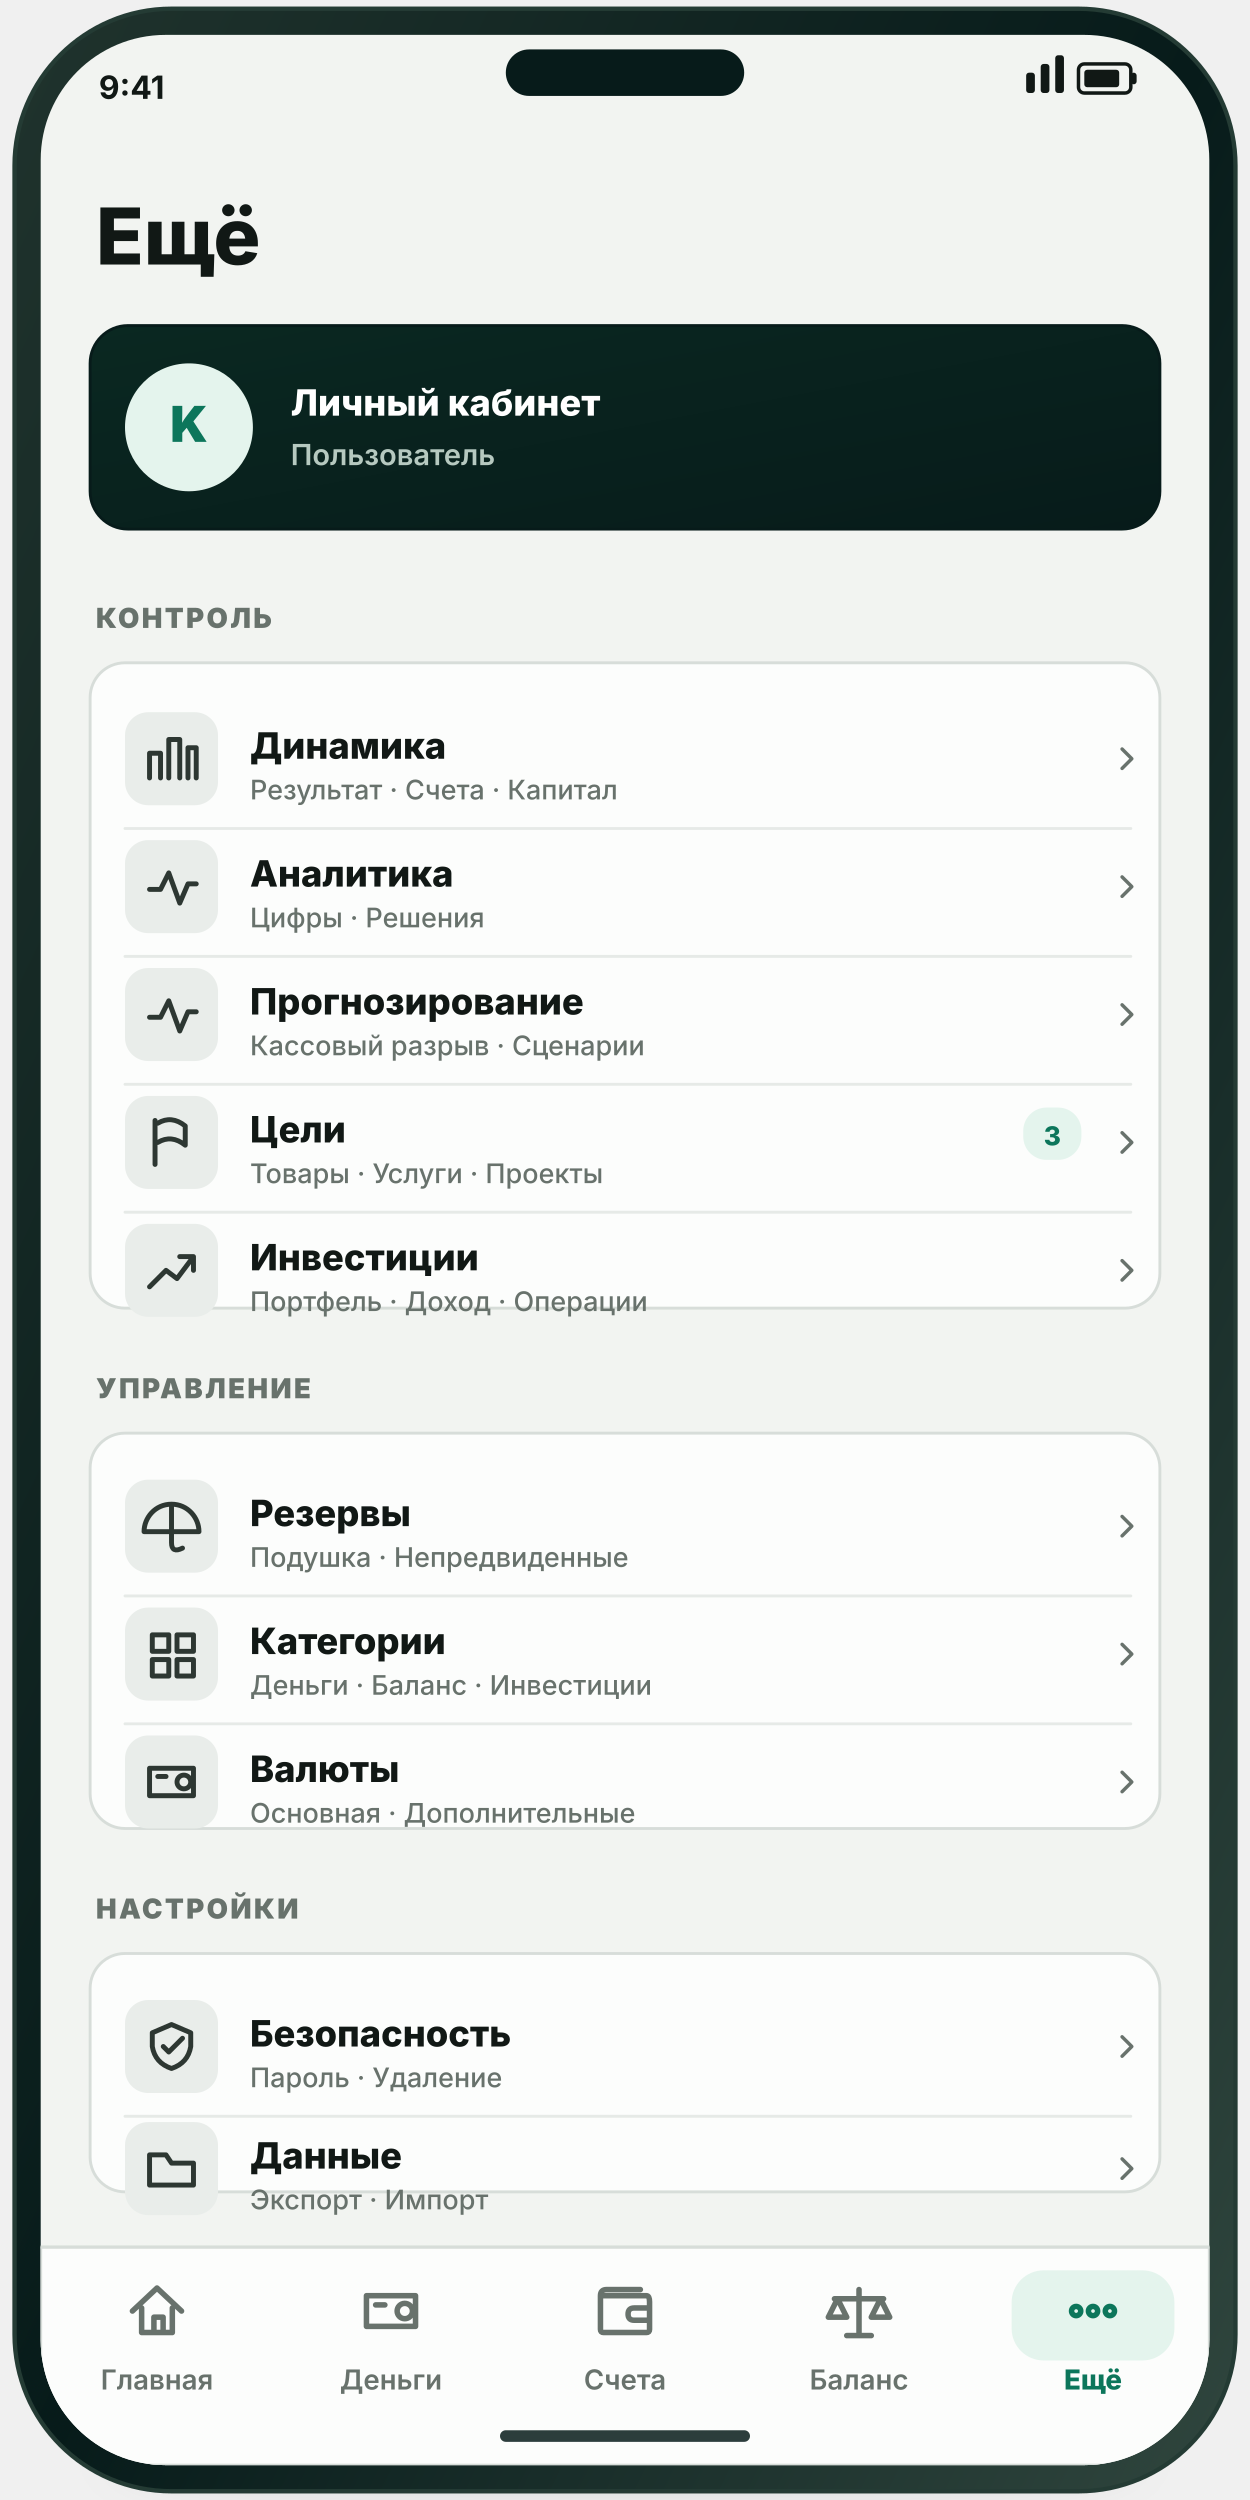
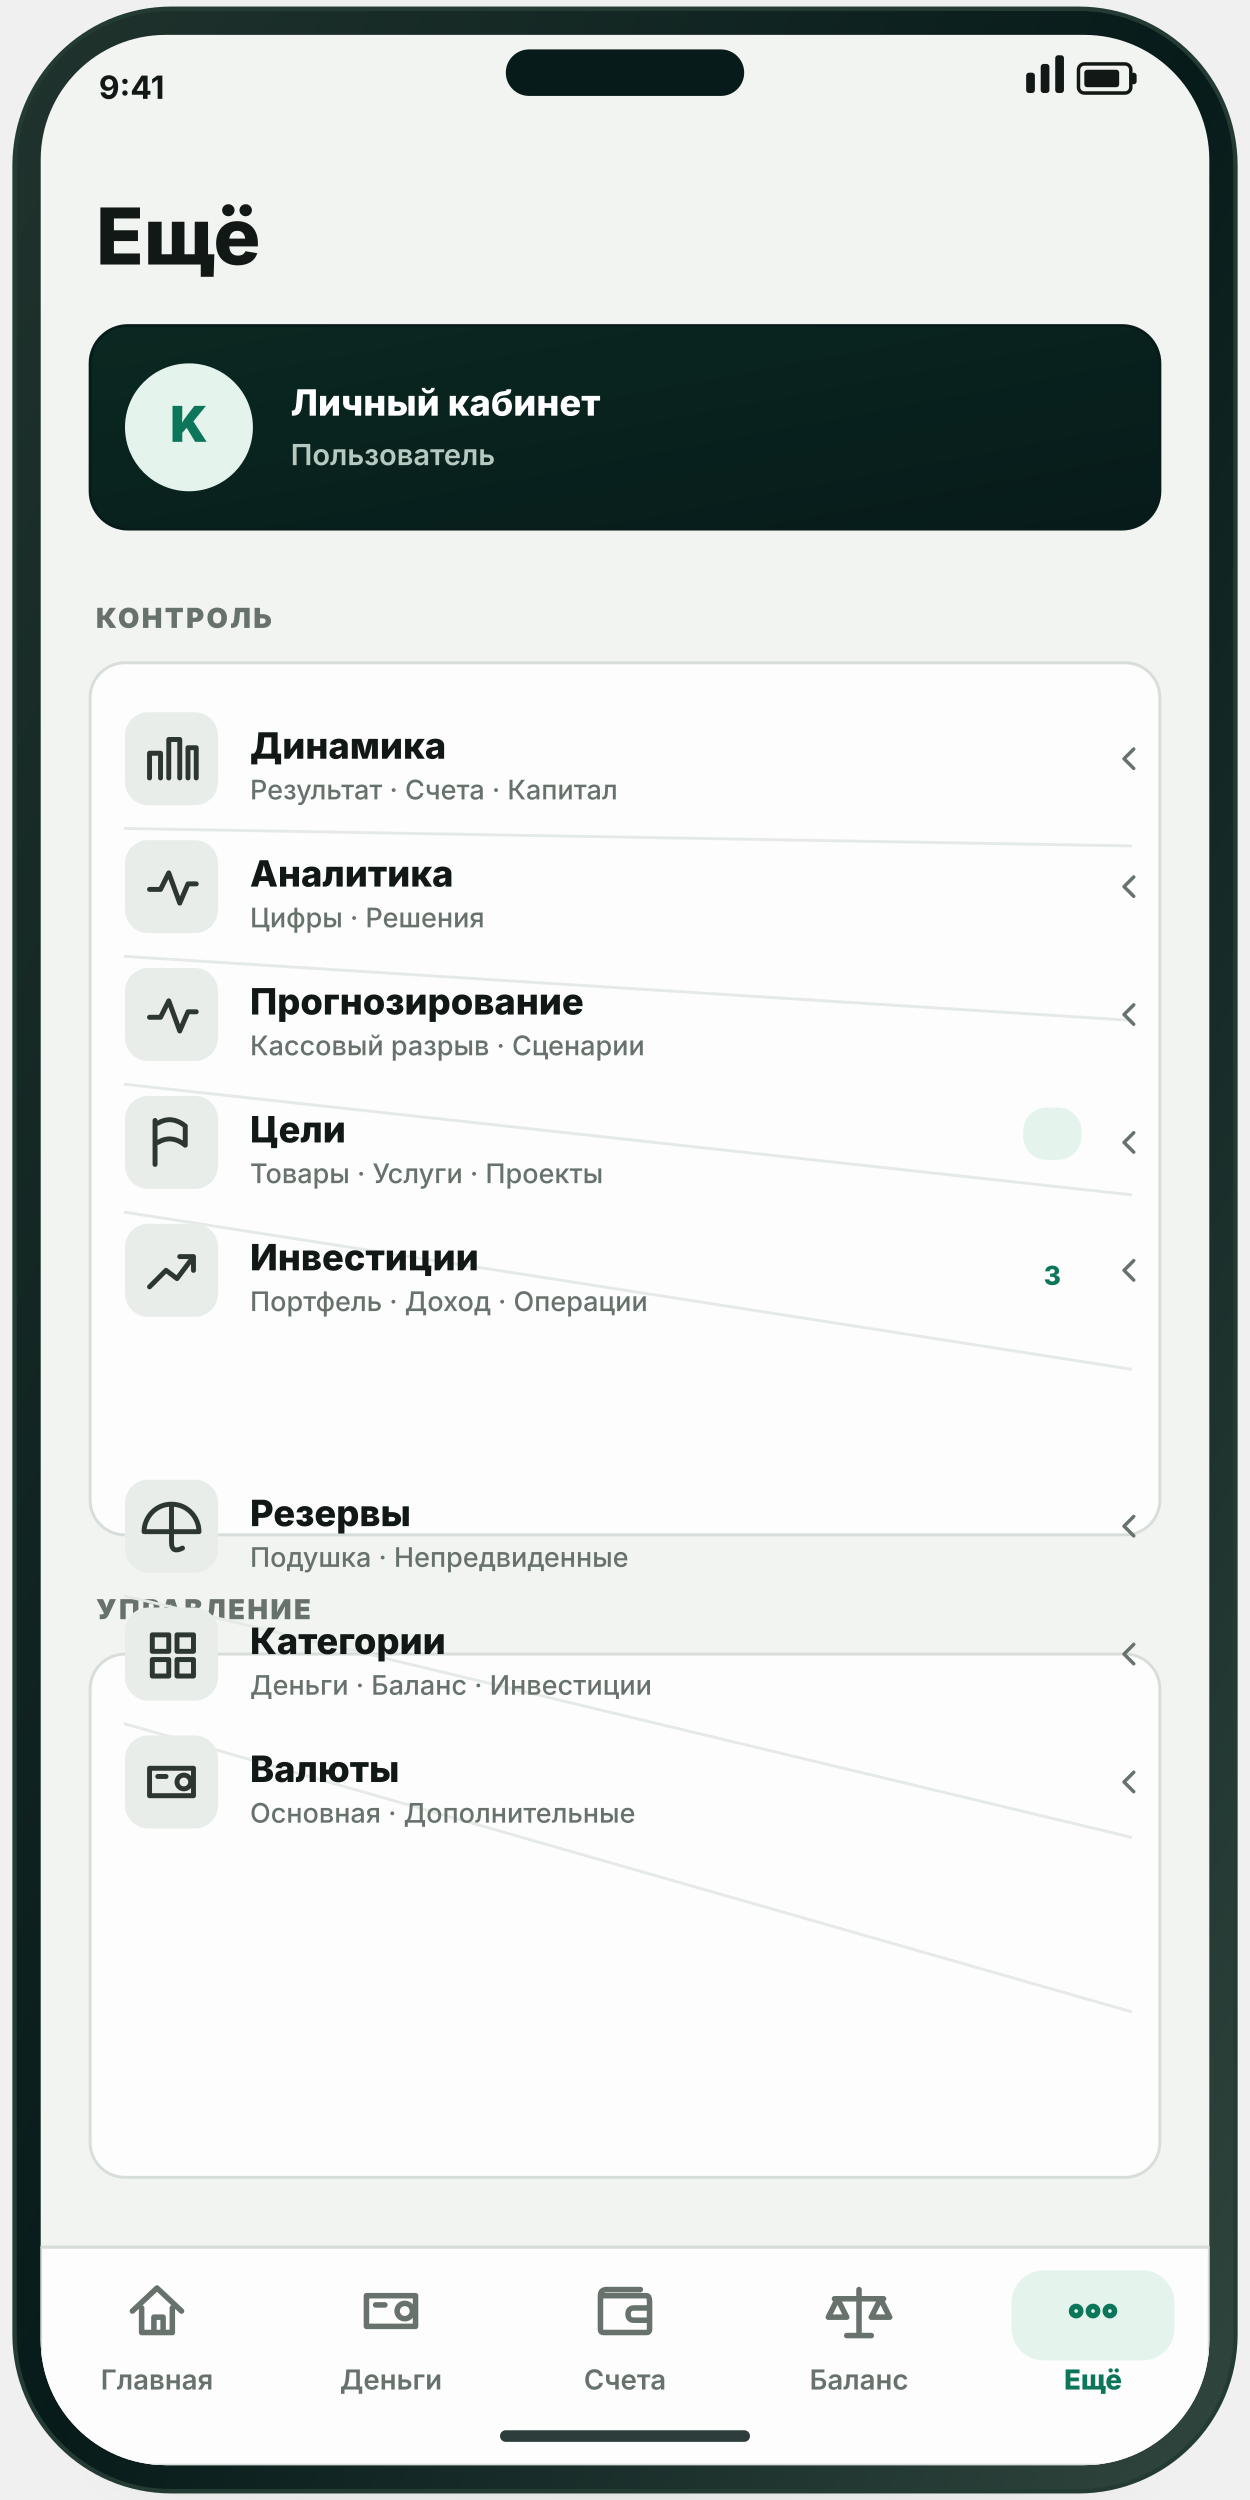
<svg xmlns="http://www.w3.org/2000/svg" width="820" height="1640" viewBox="0 0 430 860" role="img" aria-label="Экран приложения Kapital">
  <defs>
    <linearGradient id="frame" x1="0" y1="0" x2="1" y2="1">
      <stop offset="0" stop-color="#20332D" />
      <stop offset=".5" stop-color="#071B1A" />
      <stop offset="1" stop-color="#30463E" />
    </linearGradient>
    <linearGradient id="hero" x1="0" y1="0" x2="1" y2="1">
      <stop offset="0" stop-color="#0A2821" />
      <stop offset="1" stop-color="#071B1A" />
    </linearGradient>
    <filter id="shadow" x="-30%" y="-20%" width="160%" height="150%">
      <feGaussianBlur stdDeviation="9" />
    </filter>
    <clipPath id="screenClip">
      <rect x="14" y="12" width="402" height="836" rx="43" />
    </clipPath>
  </defs>
  <ellipse cx="215" cy="842" rx="175" ry="12" fill="#071B1A" opacity=".18" filter="url(#shadow)" />
  <rect x="5" y="3" width="420" height="854" rx="54" fill="url(#frame)" stroke="#243B34" stroke-width="1.5" />
  <g clip-path="url(#screenClip)">
    <rect x="14" y="12" width="402" height="836" rx="43" fill="#F2F4F1" stroke="none" stroke-width="1" />
    <text x="34" y="34" font-family="Inter,Arial,sans-serif" font-size="11" font-weight="750" fill="#111815" text-anchor="start">9:41</text>
    <g fill="#111815">
      <rect x="353" y="25" width="3" height="7" rx="1" />
      <rect x="358" y="22" width="3" height="10" rx="1" />
      <rect x="363" y="19" width="3" height="13" rx="1" />
      <rect x="371" y="22" width="18" height="10" rx="2" fill="none" stroke="#111815" stroke-width="1.2" />
      <rect x="389" y="25" width="2" height="4" rx="1" />
      <rect x="373" y="24" width="12" height="6" rx="1" />
    </g>
    <rect x="174" y="17" width="82" height="16" rx="8" fill="#071B1A" stroke="none" stroke-width="1" />
    <text x="33" y="91" font-family="Inter,Arial,sans-serif" font-size="27" font-weight="800" fill="#111815" text-anchor="start">Ещё</text>
    <rect x="31" y="112" width="368" height="70" rx="13" fill="url(#hero)" stroke="#071B1A" stroke-width="1" />
    <circle cx="65" cy="147" r="22" fill="#E4F4ED" stroke="none" stroke-width="1" />
    <text x="65" y="152" font-family="Inter,Arial,sans-serif" font-size="17" font-weight="850" fill="#0C765B" text-anchor="middle">K</text>
    <text x="100" y="143" font-family="Inter,Arial,sans-serif" font-size="12.5" font-weight="800" fill="#FFFFFF" text-anchor="start">Личный кабинет</text>
    <text x="100" y="160" font-family="Inter,Arial,sans-serif" font-size="10" font-weight="600" fill="#B6C9C0" text-anchor="start">Пользователь</text>
    <text x="33" y="216" font-family="Inter,Arial,sans-serif" font-size="9.5" font-weight="850" fill="#68726C" text-anchor="" letter-spacing=".8">КОНТРОЛЬ</text>
-     <rect x="31" y="228" width="368" height="222" rx="12" fill="#FCFDFC" stroke="#D7DDD9" stroke-width="1" />
+     <rect x="31" y="228" width="368" height="300" rx="12" fill="#FCFDFC" stroke="#D7DDD9" stroke-width="1" />
    <rect x="43" y="245" width="32" height="32" rx="8" fill="#E9EDEA" stroke="none" stroke-width="1" />
    <g transform="translate(59 261) scale(0.9444444)" fill="none" stroke="#2D3732" stroke-width="1.8" stroke-linecap="round" stroke-linejoin="round">
      <path d="M-8 7 V-2 H-4 V7 M-1 7 V-7 H3 V7 M6 7 V-4 H9 V7" />
    </g>
    <text x="86" y="261" font-family="Inter,Arial,sans-serif" font-size="12.5" font-weight="800" fill="#111815" text-anchor="start">Динамика</text>
    <text x="86" y="275" font-family="Inter,Arial,sans-serif" font-size="9.3" font-weight="550" fill="#68726C" text-anchor="start">Результат · Счета · Капитал</text>
    <g transform="translate(388 261) scale(0.6666667)" fill="none" stroke="#68726C" stroke-width="1.8" stroke-linecap="round" stroke-linejoin="round">
-       <path d="M-3 -5 L2 0 L-3 5" />
+       <path d="M-3 -5 L2 0 L-3 5" transform="scale(-1 1)" />
    </g>
-     <path d="M43 285 L389 285" fill="none" stroke="#E6EAE7" stroke-width="1" stroke-linecap="round" />
+     <path d="M43 285 L389 291" fill="none" stroke="#E6EAE7" stroke-width="1" stroke-linecap="round" />
    <rect x="43" y="289" width="32" height="32" rx="8" fill="#E9EDEA" stroke="none" stroke-width="1" />
    <g transform="translate(59 305) scale(0.9444444)" fill="none" stroke="#2D3732" stroke-width="1.8" stroke-linecap="round" stroke-linejoin="round">
      <path d="M-8 1 H-4 L-1 -5 L3 6 L6 -1 H9" />
    </g>
    <text x="86" y="305" font-family="Inter,Arial,sans-serif" font-size="12.5" font-weight="800" fill="#111815" text-anchor="start">Аналитика</text>
    <text x="86" y="319" font-family="Inter,Arial,sans-serif" font-size="9.3" font-weight="550" fill="#68726C" text-anchor="start">Цифры · Решения</text>
    <g transform="translate(388 305) scale(0.6666667)" fill="none" stroke="#68726C" stroke-width="1.8" stroke-linecap="round" stroke-linejoin="round">
-       <path d="M-3 -5 L2 0 L-3 5" />
+       <path d="M-3 -5 L2 0 L-3 5" transform="scale(-1 1)" />
    </g>
-     <path d="M43 329 L389 329" fill="none" stroke="#E6EAE7" stroke-width="1" stroke-linecap="round" />
+     <path d="M43 329 L389 351" fill="none" stroke="#E6EAE7" stroke-width="1" stroke-linecap="round" />
    <rect x="43" y="333" width="32" height="32" rx="8" fill="#E9EDEA" stroke="none" stroke-width="1" />
    <g transform="translate(59 349) scale(0.9444444)" fill="none" stroke="#2D3732" stroke-width="1.8" stroke-linecap="round" stroke-linejoin="round">
      <path d="M-8 1 H-4 L-1 -5 L3 6 L6 -1 H9" />
    </g>
    <text x="86" y="349" font-family="Inter,Arial,sans-serif" font-size="12.5" font-weight="800" fill="#111815" text-anchor="start">Прогнозирование</text>
    <text x="86" y="363" font-family="Inter,Arial,sans-serif" font-size="9.3" font-weight="550" fill="#68726C" text-anchor="start">Кассовый разрыв · Сценарии</text>
    <g transform="translate(388 349) scale(0.6666667)" fill="none" stroke="#68726C" stroke-width="1.8" stroke-linecap="round" stroke-linejoin="round">
-       <path d="M-3 -5 L2 0 L-3 5" />
+       <path d="M-3 -5 L2 0 L-3 5" transform="scale(-1 1)" />
    </g>
-     <path d="M43 373 L389 373" fill="none" stroke="#E6EAE7" stroke-width="1" stroke-linecap="round" />
+     <path d="M43 373 L389 411" fill="none" stroke="#E6EAE7" stroke-width="1" stroke-linecap="round" />
    <rect x="43" y="377" width="32" height="32" rx="8" fill="#E9EDEA" stroke="none" stroke-width="1" />
    <g transform="translate(59 393) scale(0.9444444)" fill="none" stroke="#2D3732" stroke-width="1.8" stroke-linecap="round" stroke-linejoin="round">
      <path d="M-6 8 V-8 M-5 -7 Q0 -10 5 -6 V1 Q0 -3 -5 0" />
    </g>
    <text x="86" y="393" font-family="Inter,Arial,sans-serif" font-size="12.5" font-weight="800" fill="#111815" text-anchor="start">Цели</text>
    <text x="86" y="407" font-family="Inter,Arial,sans-serif" font-size="9.3" font-weight="550" fill="#68726C" text-anchor="start">Товары · Услуги · Проекты</text>
    <g transform="translate(388 393) scale(0.6666667)" fill="none" stroke="#68726C" stroke-width="1.8" stroke-linecap="round" stroke-linejoin="round">
-       <path d="M-3 -5 L2 0 L-3 5" />
+       <path d="M-3 -5 L2 0 L-3 5" transform="scale(-1 1)" />
    </g>
    <rect x="352" y="381" width="20" height="18" rx="8" fill="#E4F4ED" stroke="none" stroke-width="1" />
-     <text x="362" y="394" font-family="Inter,Arial,sans-serif" font-size="9" font-weight="800" fill="#0C765B" text-anchor="middle">3</text>
-     <path d="M43 417 L389 417" fill="none" stroke="#E6EAE7" stroke-width="1" stroke-linecap="round" />
+     <text x="362" y="442" font-family="Inter,Arial,sans-serif" font-size="9" font-weight="800" fill="#0C765B" text-anchor="middle">3</text>
+     <path d="M43 417 L389 471" fill="none" stroke="#E6EAE7" stroke-width="1" stroke-linecap="round" />
    <rect x="43" y="421" width="32" height="32" rx="8" fill="#E9EDEA" stroke="none" stroke-width="1" />
    <g transform="translate(59 437) scale(0.9444444)" fill="none" stroke="#2D3732" stroke-width="1.8" stroke-linecap="round" stroke-linejoin="round">
      <path d="M-8 6 L-2 0 L2 3 L8 -5 M3 -5 H8 V0" />
    </g>
    <text x="86" y="437" font-family="Inter,Arial,sans-serif" font-size="12.5" font-weight="800" fill="#111815" text-anchor="start">Инвестиции</text>
    <text x="86" y="451" font-family="Inter,Arial,sans-serif" font-size="9.3" font-weight="550" fill="#68726C" text-anchor="start">Портфель · Доход · Операции</text>
    <g transform="translate(388 437) scale(0.6666667)" fill="none" stroke="#68726C" stroke-width="1.8" stroke-linecap="round" stroke-linejoin="round">
-       <path d="M-3 -5 L2 0 L-3 5" />
+       <path d="M-3 -5 L2 0 L-3 5" transform="scale(-1 1)" />
    </g>
-     <text x="33" y="481" font-family="Inter,Arial,sans-serif" font-size="9.5" font-weight="850" fill="#68726C" text-anchor="" letter-spacing=".8">УПРАВЛЕНИЕ</text>
-     <rect x="31" y="493" width="368" height="136" rx="12" fill="#FCFDFC" stroke="#D7DDD9" stroke-width="1" />
+     <text x="33" y="557" font-family="Inter,Arial,sans-serif" font-size="9.5" font-weight="850" fill="#68726C" text-anchor="" letter-spacing=".8">УПРАВЛЕНИЕ</text>
+     <rect x="31" y="569" width="368" height="180" rx="12" fill="#FCFDFC" stroke="#D7DDD9" stroke-width="1" />
    <rect x="43" y="509" width="32" height="32" rx="8" fill="#E9EDEA" stroke="none" stroke-width="1" />
    <g transform="translate(59 525) scale(0.9444444)" fill="none" stroke="#2D3732" stroke-width="1.8" stroke-linecap="round" stroke-linejoin="round">
      <path d="M0 -8 C-6 -8 -10 -3 -10 2 H10 C10 -3 6 -8 0 -8 M0 -8 V6 Q0 10 4 8" />
    </g>
    <text x="86" y="525" font-family="Inter,Arial,sans-serif" font-size="12.5" font-weight="800" fill="#111815" text-anchor="start">Резервы</text>
    <text x="86" y="539" font-family="Inter,Arial,sans-serif" font-size="9.3" font-weight="550" fill="#68726C" text-anchor="start">Подушка · Непредвиденные</text>
    <g transform="translate(388 525) scale(0.6666667)" fill="none" stroke="#68726C" stroke-width="1.8" stroke-linecap="round" stroke-linejoin="round">
-       <path d="M-3 -5 L2 0 L-3 5" />
+       <path d="M-3 -5 L2 0 L-3 5" transform="scale(-1 1)" />
    </g>
-     <path d="M43 549 L389 549" fill="none" stroke="#E6EAE7" stroke-width="1" stroke-linecap="round" />
+     <path d="M43 549 L389 632" fill="none" stroke="#E6EAE7" stroke-width="1" stroke-linecap="round" />
    <rect x="43" y="553" width="32" height="32" rx="8" fill="#E9EDEA" stroke="none" stroke-width="1" />
    <g transform="translate(59 569) scale(0.9444444)" fill="none" stroke="#2D3732" stroke-width="1.8" stroke-linecap="round" stroke-linejoin="round">
      <path d="M-7 -7 H-1 V-1 H-7 Z M2 -7 H8 V-1 H2 Z M-7 2 H-1 V8 H-7 Z M2 2 H8 V8 H2 Z" />
    </g>
    <text x="86" y="569" font-family="Inter,Arial,sans-serif" font-size="12.5" font-weight="800" fill="#111815" text-anchor="start">Категории</text>
    <text x="86" y="583" font-family="Inter,Arial,sans-serif" font-size="9.3" font-weight="550" fill="#68726C" text-anchor="start">Деньги · Баланс · Инвестиции</text>
    <g transform="translate(388 569) scale(0.6666667)" fill="none" stroke="#68726C" stroke-width="1.8" stroke-linecap="round" stroke-linejoin="round">
-       <path d="M-3 -5 L2 0 L-3 5" />
+       <path d="M-3 -5 L2 0 L-3 5" transform="scale(-1 1)" />
    </g>
-     <path d="M43 593 L389 593" fill="none" stroke="#E6EAE7" stroke-width="1" stroke-linecap="round" />
+     <path d="M43 593 L389 692" fill="none" stroke="#E6EAE7" stroke-width="1" stroke-linecap="round" />
    <rect x="43" y="597" width="32" height="32" rx="8" fill="#E9EDEA" stroke="none" stroke-width="1" />
    <g transform="translate(59 613) scale(0.9444444)" fill="none" stroke="#2D3732" stroke-width="1.8" stroke-linecap="round" stroke-linejoin="round">
      <path d="M-8 -5 H8 V5 H-8 Z M-5 -2 H-2 M2 0 A2.5 2.5 0 1 0 7 0 A2.5 2.5 0 1 0 2 0" />
    </g>
    <text x="86" y="613" font-family="Inter,Arial,sans-serif" font-size="12.5" font-weight="800" fill="#111815" text-anchor="start">Валюты</text>
    <text x="86" y="627" font-family="Inter,Arial,sans-serif" font-size="9.3" font-weight="550" fill="#68726C" text-anchor="start">Основная · Дополнительные</text>
    <g transform="translate(388 613) scale(0.6666667)" fill="none" stroke="#68726C" stroke-width="1.8" stroke-linecap="round" stroke-linejoin="round">
-       <path d="M-3 -5 L2 0 L-3 5" />
-     </g>
-     <text x="33" y="660" font-family="Inter,Arial,sans-serif" font-size="9.5" font-weight="850" fill="#68726C" text-anchor="" letter-spacing=".8">НАСТРОЙКИ</text>
-     <rect x="31" y="672" width="368" height="82" rx="12" fill="#FCFDFC" stroke="#D7DDD9" stroke-width="1" />
-     <rect x="43" y="688" width="32" height="32" rx="8" fill="#E9EDEA" stroke="none" stroke-width="1" />
-     <g transform="translate(59 704) scale(0.9444444)" fill="none" stroke="#2D3732" stroke-width="1.8" stroke-linecap="round" stroke-linejoin="round">
-       <path d="M0 -8 L7 -5 V0 Q6 6 0 8 Q-6 6 -7 0 V-5 Z M-3 0 L-1 2 L4 -3" />
-     </g>
-     <text x="86" y="704" font-family="Inter,Arial,sans-serif" font-size="12.5" font-weight="800" fill="#111815" text-anchor="start">Безопасность</text>
-     <text x="86" y="718" font-family="Inter,Arial,sans-serif" font-size="9.3" font-weight="550" fill="#68726C" text-anchor="start">Пароль · Удаление</text>
-     <g transform="translate(388 704) scale(0.6666667)" fill="none" stroke="#68726C" stroke-width="1.8" stroke-linecap="round" stroke-linejoin="round">
-       <path d="M-3 -5 L2 0 L-3 5" />
-     </g>
-     <path d="M43 728 L389 728" fill="none" stroke="#E6EAE7" stroke-width="1" stroke-linecap="round" />
-     <rect x="43" y="730" width="32" height="32" rx="8" fill="#E9EDEA" stroke="none" stroke-width="1" />
-     <g transform="translate(59 746) scale(0.9444444)" fill="none" stroke="#2D3732" stroke-width="1.8" stroke-linecap="round" stroke-linejoin="round">
-       <path d="M-8 -5 H-2 L0 -2 H8 V6 H-8 Z" />
-     </g>
-     <text x="86" y="746" font-family="Inter,Arial,sans-serif" font-size="12.5" font-weight="800" fill="#111815" text-anchor="start">Данные</text>
-     <text x="86" y="760" font-family="Inter,Arial,sans-serif" font-size="9.3" font-weight="550" fill="#68726C" text-anchor="start">Экспорт · Импорт</text>
-     <g transform="translate(388 746) scale(0.6666667)" fill="none" stroke="#68726C" stroke-width="1.8" stroke-linecap="round" stroke-linejoin="round">
-       <path d="M-3 -5 L2 0 L-3 5" />
+       <path d="M-3 -5 L2 0 L-3 5" transform="scale(-1 1)" />
    </g>
    <rect x="14" y="773" width="402" height="75" rx="0" fill="#FCFDFC" stroke="#D7DDD9" stroke-width="1" />
    <path d="M14 773 L416 773" fill="none" stroke="#D7DDD9" stroke-width="1" stroke-linecap="round" />
    <g transform="translate(54 795) scale(1.055556)" fill="none" stroke="#68726C" stroke-width="1.8" stroke-linecap="round" stroke-linejoin="round">
      <path d="M-8 0 L0 -7.5 L8 0 M-5 -1 V7 H5 V-1 M-1 7 V2 H2 V7" />
    </g>
    <text x="54" y="822" font-family="Inter,Arial,sans-serif" font-size="9.5" font-weight="600" fill="#68726C" text-anchor="middle">Главная</text>
    <g transform="translate(134.5 795) scale(1.055556)" fill="none" stroke="#68726C" stroke-width="1.8" stroke-linecap="round" stroke-linejoin="round">
      <path d="M-8 -5 H8 V5 H-8 Z M-5 -2 H-2 M2 0 A2.5 2.5 0 1 0 7 0 A2.5 2.5 0 1 0 2 0" />
    </g>
    <text x="134.5" y="822" font-family="Inter,Arial,sans-serif" font-size="9.5" font-weight="600" fill="#68726C" text-anchor="middle">Деньги</text>
    <g transform="translate(215 795) scale(1.055556)" fill="none" stroke="#68726C" stroke-width="1.8" stroke-linecap="round" stroke-linejoin="round">
      <path d="M-8 -5 H7 Q8 -5 8 -3 V6 Q8 7 7 7 H-7 Q-8 7 -8 6 V-5 Q-8 -7 -6 -7 H5 M3 -1 H8 V3 H3 Q1 3 1 1 Q1 -1 3 -1 Z" />
    </g>
    <text x="215" y="822" font-family="Inter,Arial,sans-serif" font-size="9.5" font-weight="600" fill="#68726C" text-anchor="middle">Счета</text>
    <g transform="translate(295.5 795) scale(1.055556)" fill="none" stroke="#68726C" stroke-width="1.8" stroke-linecap="round" stroke-linejoin="round">
      <path d="M0 -7 V7 M-8 -4 H8 M-7 -4 L-10 2 H-4 Z M7 -4 L4 2 H10 Z M-4 8 H4" />
    </g>
    <text x="295.5" y="822" font-family="Inter,Arial,sans-serif" font-size="9.5" font-weight="600" fill="#68726C" text-anchor="middle">Баланс</text>
    <rect x="348" y="781" width="56" height="31" rx="11" fill="#E4F4ED" stroke="none" stroke-width="1" />
    <g transform="translate(376 795) scale(1.055556)" fill="none" stroke="#0C765B" stroke-width="1.8" stroke-linecap="round" stroke-linejoin="round">
      <path d="M-7 0 A1.5 1.5 0 1 0 -4 0 A1.5 1.5 0 1 0 -7 0 M-1.5 0 A1.5 1.5 0 1 0 1.5 0 A1.5 1.5 0 1 0 -1.5 0 M4 0 A1.5 1.5 0 1 0 7 0 A1.5 1.5 0 1 0 4 0" />
    </g>
    <text x="376" y="822" font-family="Inter,Arial,sans-serif" font-size="9.5" font-weight="800" fill="#0C765B" text-anchor="middle">Ещё</text>
  </g>
  <rect x="172" y="836" width="86" height="4" rx="2" fill="#071B1A" opacity=".85" />
</svg>
